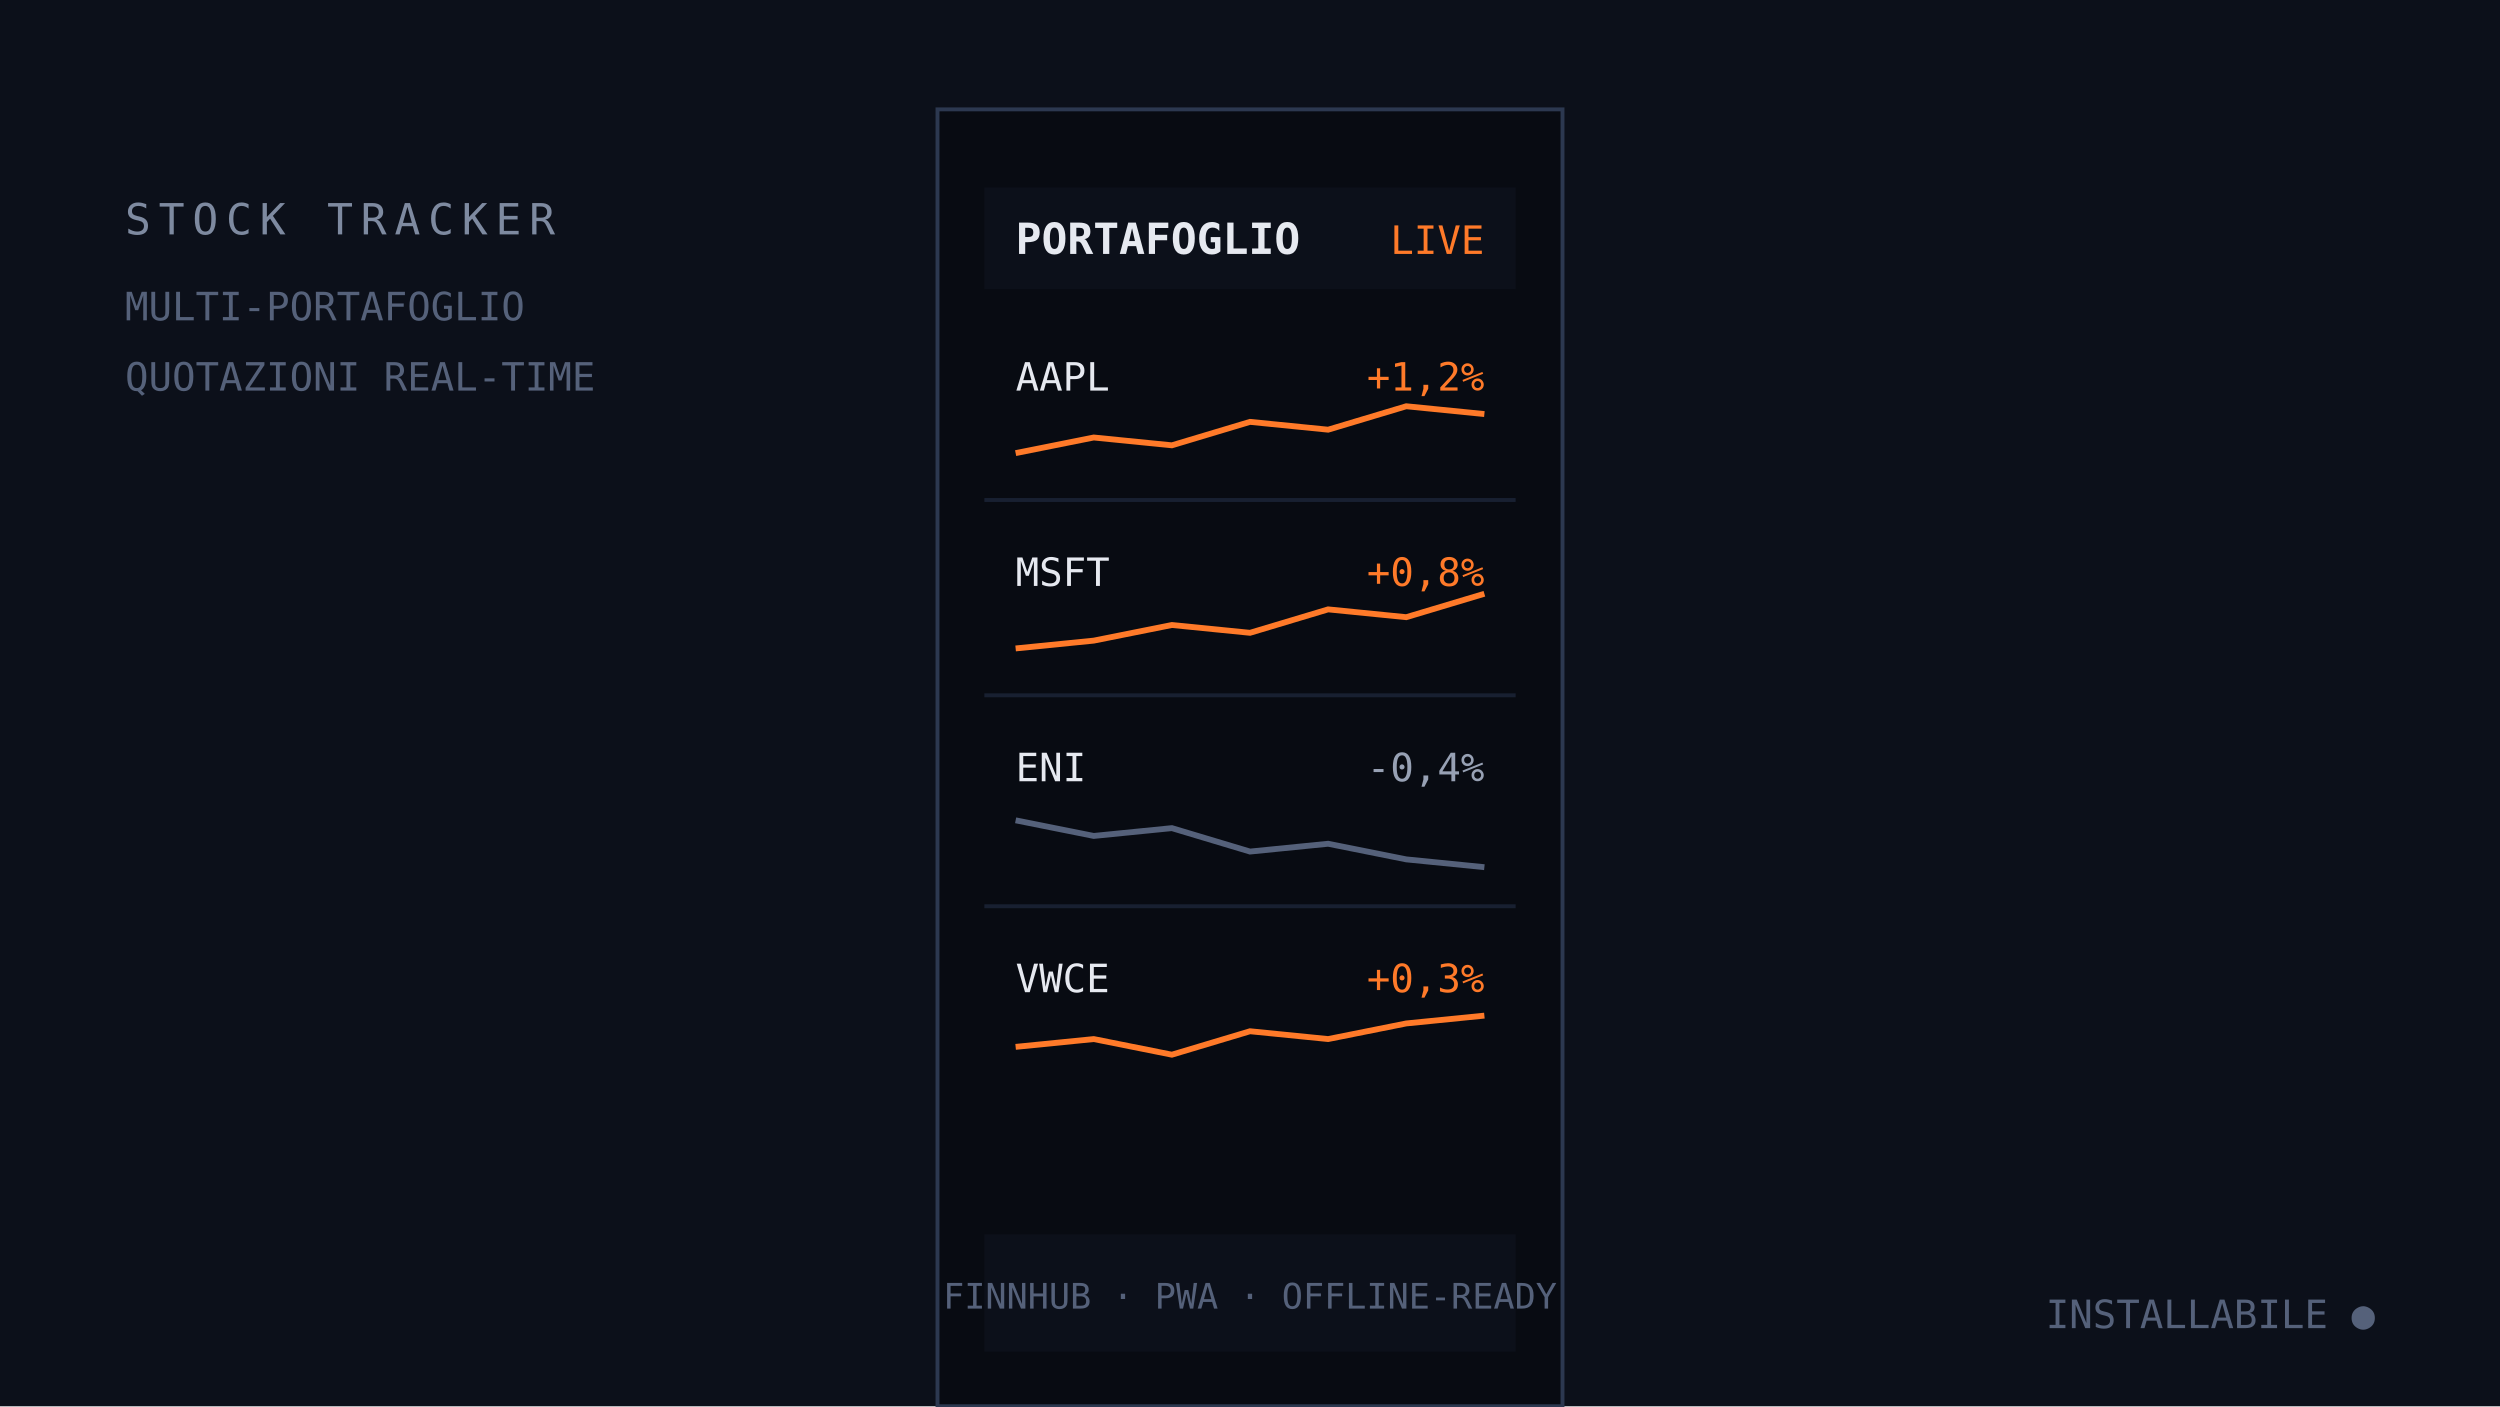
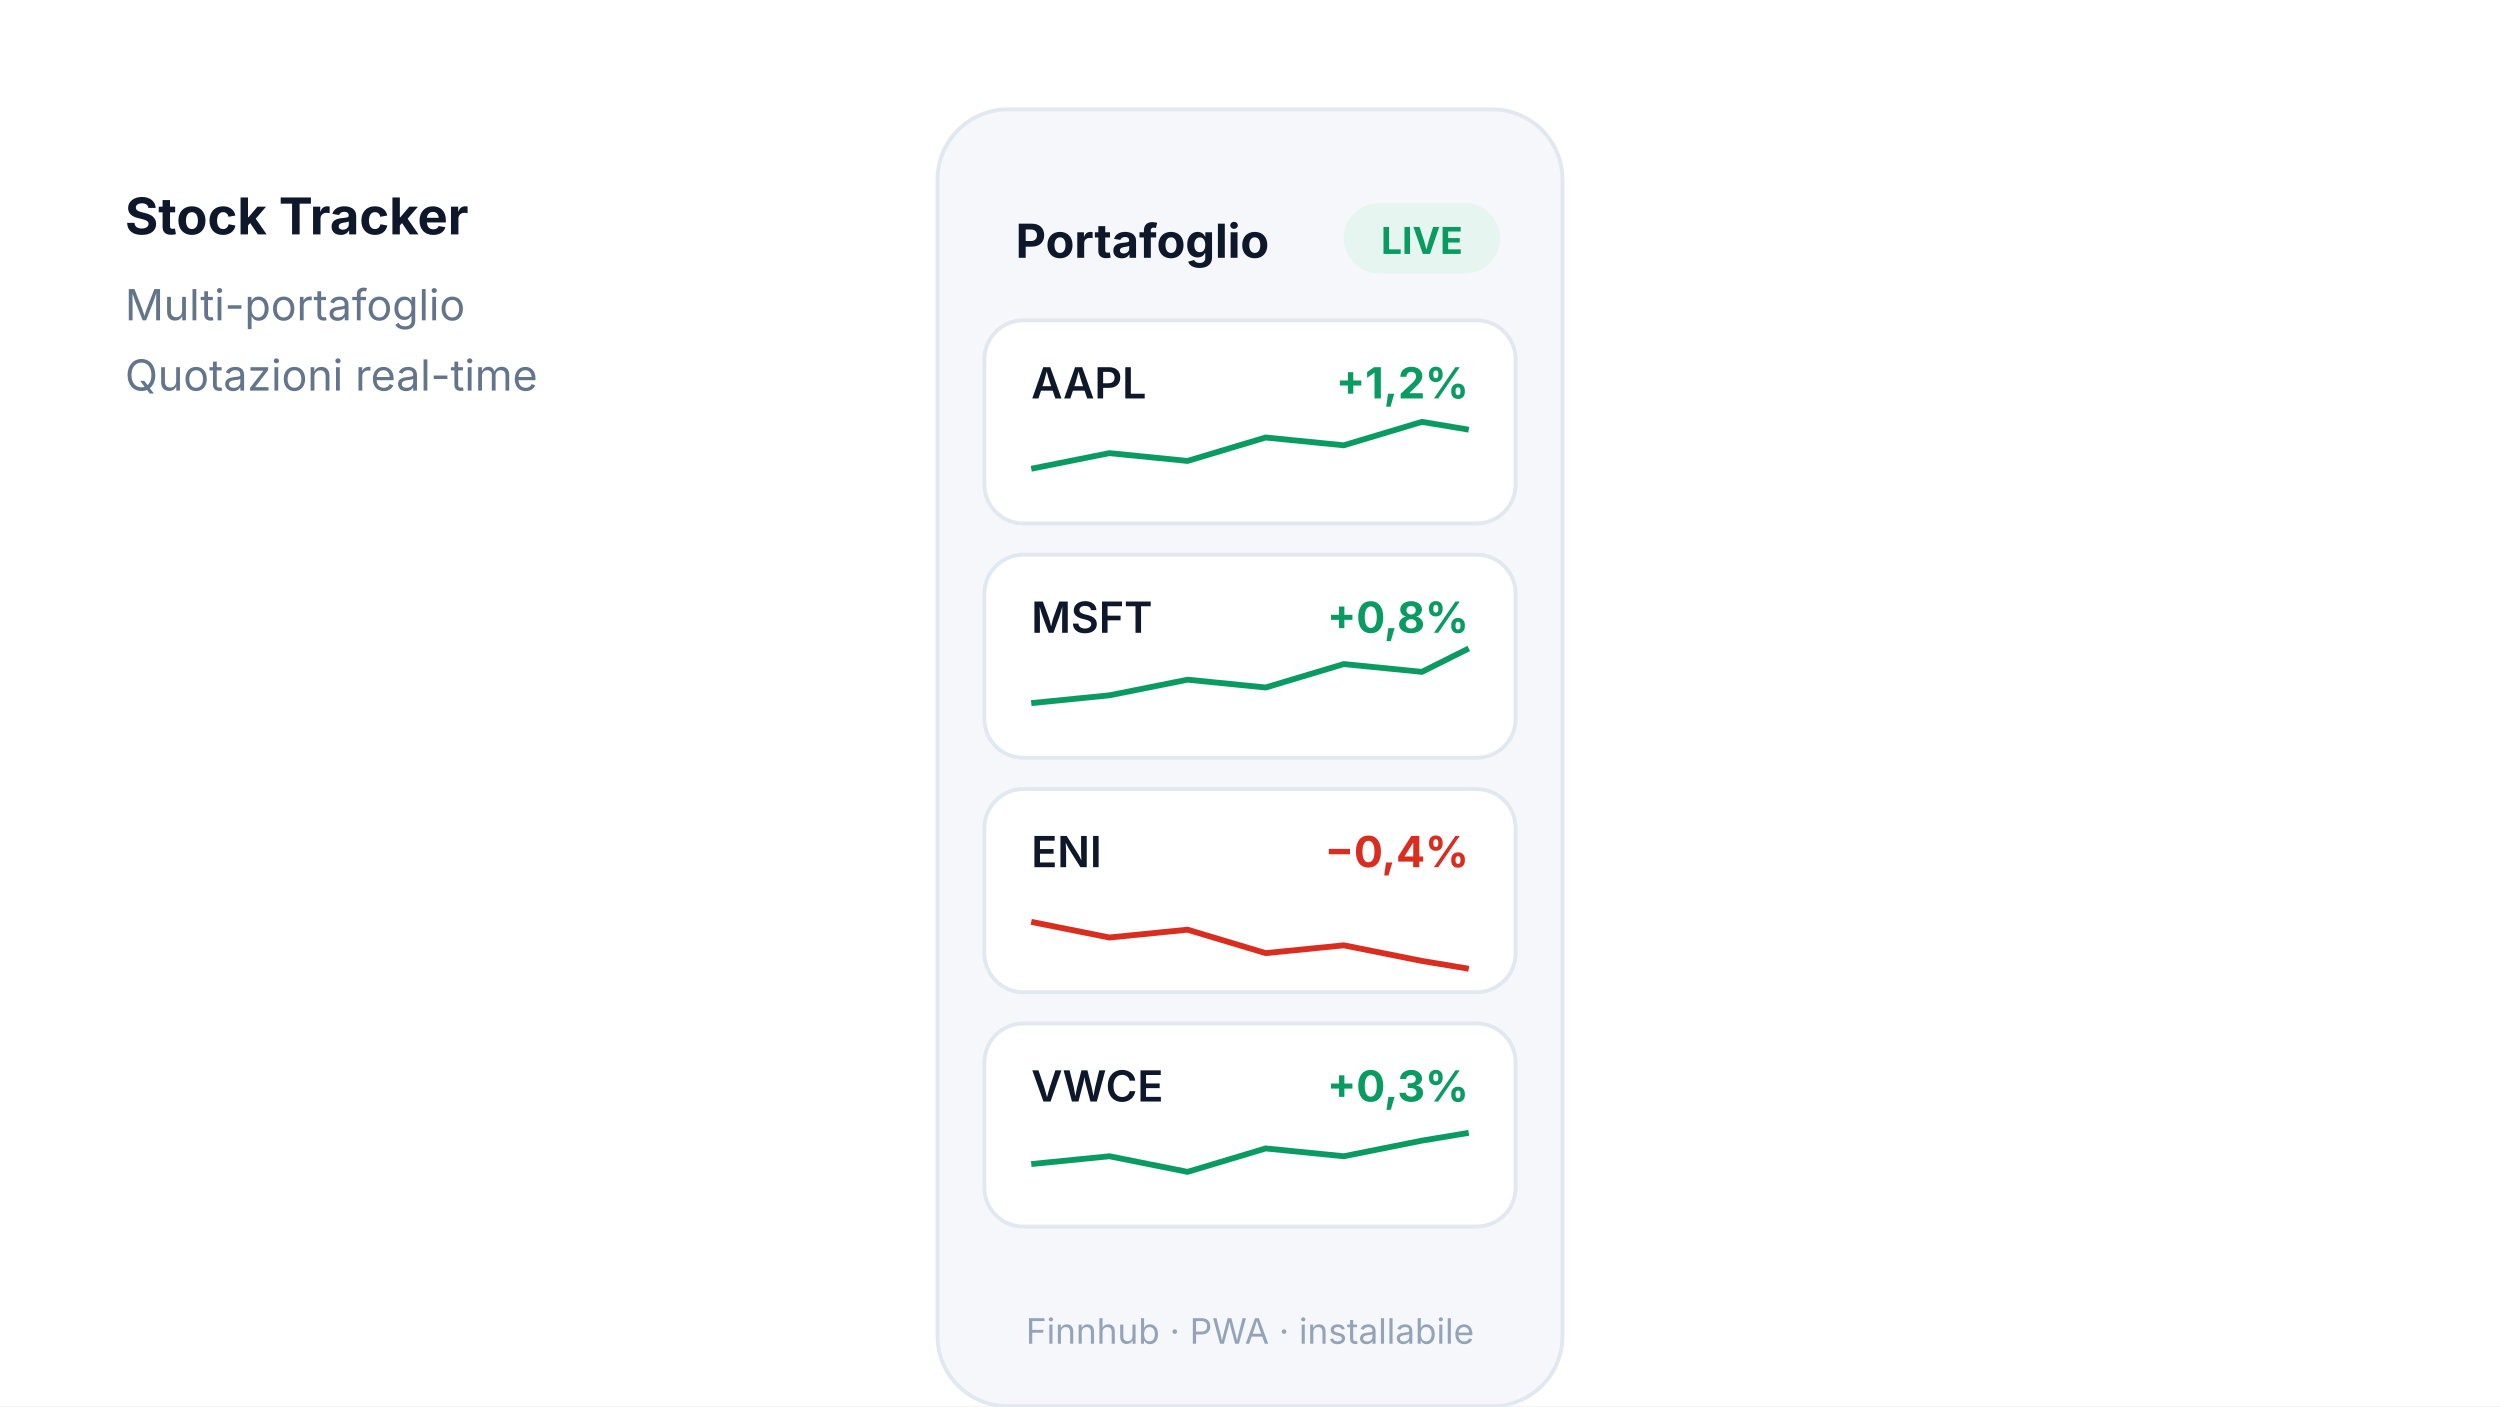
- <svg xmlns="http://www.w3.org/2000/svg" viewBox="0 0 640 360" font-family="ui-monospace, 'IBM Plex Mono', monospace">
-   <rect width="640" height="360" fill="#0C101A" />
-   <rect x="240" y="28" width="160" height="332" rx="0" fill="#080B12" stroke="#2C3850" />
-   <rect x="252" y="48" width="136" height="26" fill="#0C101A" />
-   <text x="260" y="65" fill="#E6E9F0" font-size="11" font-weight="600">PORTAFOGLIO</text>
-   <text x="380" y="65" fill="#FF7A29" font-size="10" text-anchor="end">LIVE</text>
-   <g font-size="10">
-     <text x="260" y="100" fill="#E6E9F0">AAPL</text>
-     <text x="380" y="100" fill="#FF7A29" text-anchor="end">+1,2%</text>
-     <polyline points="260,116 280,112 300,114 320,108 340,110 360,104 380,106" fill="none" stroke="#FF7A29" stroke-width="1.5" />
-     <line x1="252" y1="128" x2="388" y2="128" stroke="#182031" />
-     <text x="260" y="150" fill="#E6E9F0">MSFT</text>
-     <text x="380" y="150" fill="#FF7A29" text-anchor="end">+0,8%</text>
-     <polyline points="260,166 280,164 300,160 320,162 340,156 360,158 380,152" fill="none" stroke="#FF7A29" stroke-width="1.5" />
-     <line x1="252" y1="178" x2="388" y2="178" stroke="#182031" />
-     <text x="260" y="200" fill="#E6E9F0">ENI</text>
-     <text x="380" y="200" fill="#97A1B4" text-anchor="end">-0,4%</text>
-     <polyline points="260,210 280,214 300,212 320,218 340,216 360,220 380,222" fill="none" stroke="#55617A" stroke-width="1.5" />
-     <line x1="252" y1="232" x2="388" y2="232" stroke="#182031" />
-     <text x="260" y="254" fill="#E6E9F0">VWCE</text>
-     <text x="380" y="254" fill="#FF7A29" text-anchor="end">+0,3%</text>
-     <polyline points="260,268 280,266 300,270 320,264 340,266 360,262 380,260" fill="none" stroke="#FF7A29" stroke-width="1.5" />
+ <svg xmlns="http://www.w3.org/2000/svg" viewBox="0 0 640 360" font-family="Inter, 'Helvetica Neue', sans-serif">
+   <rect width="640" height="360" fill="#FFFFFF" />
+   <rect x="240" y="28" width="160" height="332" rx="18" fill="#F5F7FA" stroke="#E2E8F0" />
+   <text x="260" y="66" fill="#0F172A" font-size="12" font-weight="700">Portafoglio</text>
+   <rect x="344" y="52" width="40" height="18" rx="9" fill="#E6F5EF" />
+   <text x="364" y="65" fill="#0A9B62" font-size="9.5" font-weight="700" text-anchor="middle">LIVE</text>
+   <g font-size="11">
+     <rect x="252" y="82" width="136" height="52" rx="10" fill="#fff" stroke="#E2E8F0" />
+     <text x="264" y="102" fill="#0F172A" font-weight="600">AAPL</text>
+     <text x="376" y="102" fill="#0A9B62" font-weight="700" text-anchor="end">+1,2%</text>
+     <polyline points="264,120 284,116 304,118 324,112 344,114 364,108 376,110" fill="none" stroke="#0A9B62" stroke-width="1.5" />
+     <rect x="252" y="142" width="136" height="52" rx="10" fill="#fff" stroke="#E2E8F0" />
+     <text x="264" y="162" fill="#0F172A" font-weight="600">MSFT</text>
+     <text x="376" y="162" fill="#0A9B62" font-weight="700" text-anchor="end">+0,8%</text>
+     <polyline points="264,180 284,178 304,174 324,176 344,170 364,172 376,166" fill="none" stroke="#0A9B62" stroke-width="1.5" />
+     <rect x="252" y="202" width="136" height="52" rx="10" fill="#fff" stroke="#E2E8F0" />
+     <text x="264" y="222" fill="#0F172A" font-weight="600">ENI</text>
+     <text x="376" y="222" fill="#D92D20" font-weight="700" text-anchor="end">−0,4%</text>
+     <polyline points="264,236 284,240 304,238 324,244 344,242 364,246 376,248" fill="none" stroke="#D92D20" stroke-width="1.5" />
+     <rect x="252" y="262" width="136" height="52" rx="10" fill="#fff" stroke="#E2E8F0" />
+     <text x="264" y="282" fill="#0F172A" font-weight="600">VWCE</text>
+     <text x="376" y="282" fill="#0A9B62" font-weight="700" text-anchor="end">+0,3%</text>
+     <polyline points="264,298 284,296 304,300 324,294 344,296 364,292 376,290" fill="none" stroke="#0A9B62" stroke-width="1.5" />
  </g>
-   <rect x="252" y="316" width="136" height="30" fill="#0C101A" />
-   <text x="320" y="335" fill="#55617A" font-size="9" text-anchor="middle">FINNHUB · PWA · OFFLINE-READY</text>
-   <text x="32" y="60" fill="#7E8AA0" font-size="11" letter-spacing="2">STOCK TRACKER</text>
-   <text x="32" y="82" fill="#55617A" font-size="10">MULTI-PORTAFOGLIO</text>
-   <text x="32" y="100" fill="#55617A" font-size="10">QUOTAZIONI REAL-TIME</text>
-   <text x="608" y="340" fill="#55617A" font-size="10" text-anchor="end">INSTALLABILE ●</text>
+   <text x="320" y="344" fill="#94A3B8" font-size="9" text-anchor="middle">Finnhub · PWA · installabile</text>
+   <text x="32" y="60" fill="#0F172A" font-size="13" font-weight="700">Stock Tracker</text>
+   <text x="32" y="82" fill="#64748B" font-size="11">Multi-portafoglio</text>
+   <text x="32" y="100" fill="#64748B" font-size="11">Quotazioni real-time</text>
</svg>
